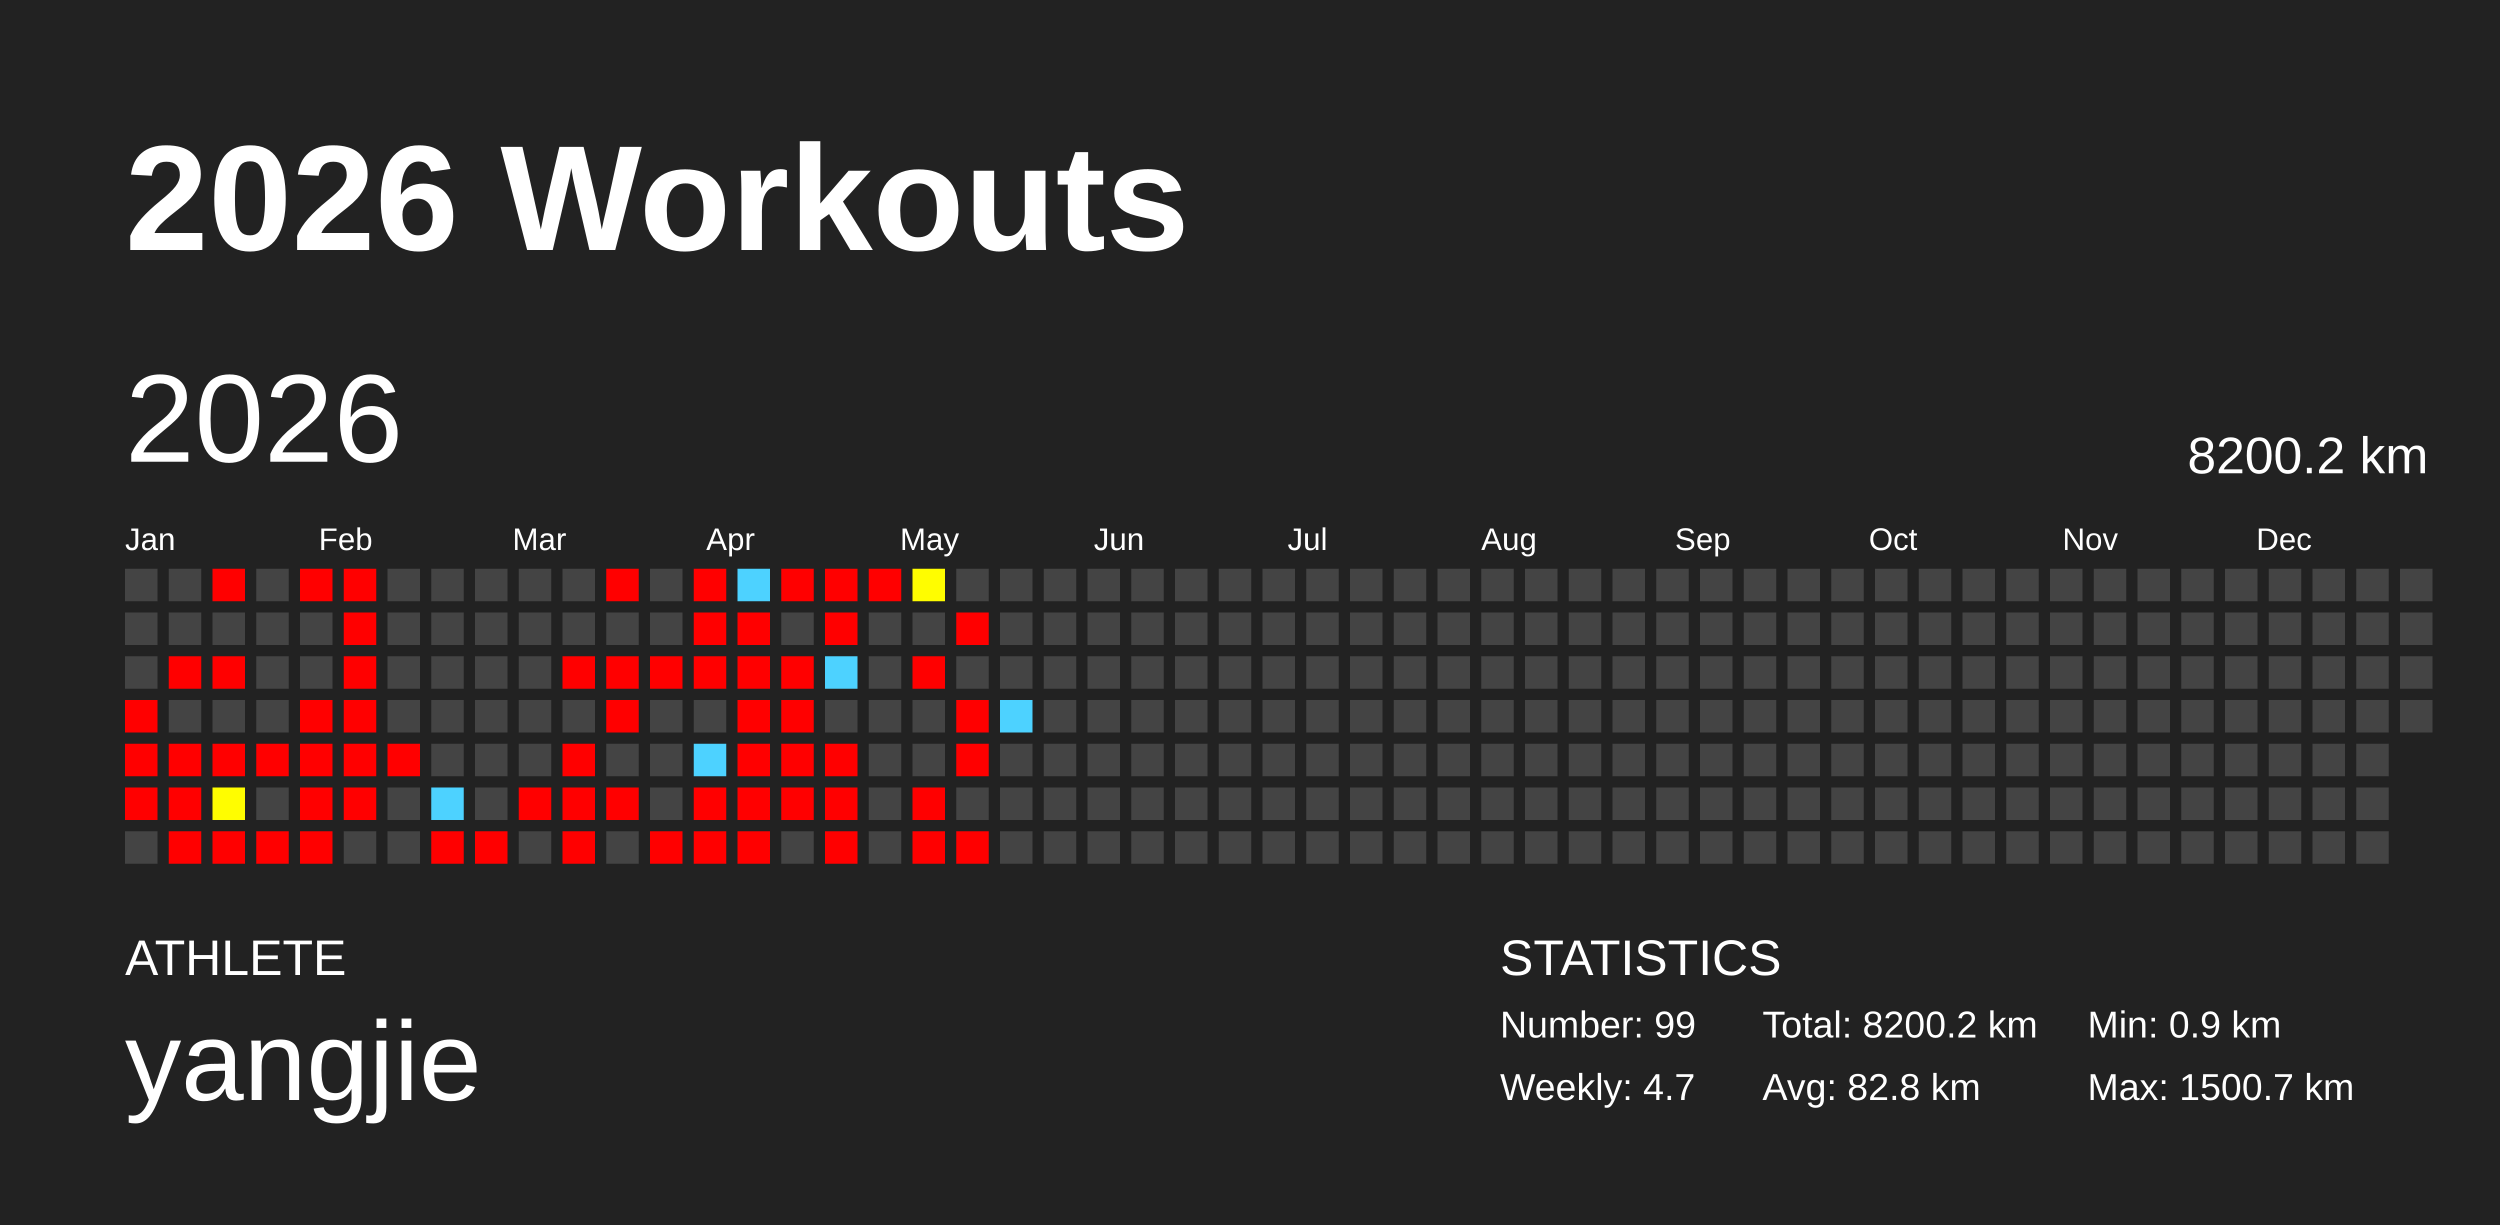
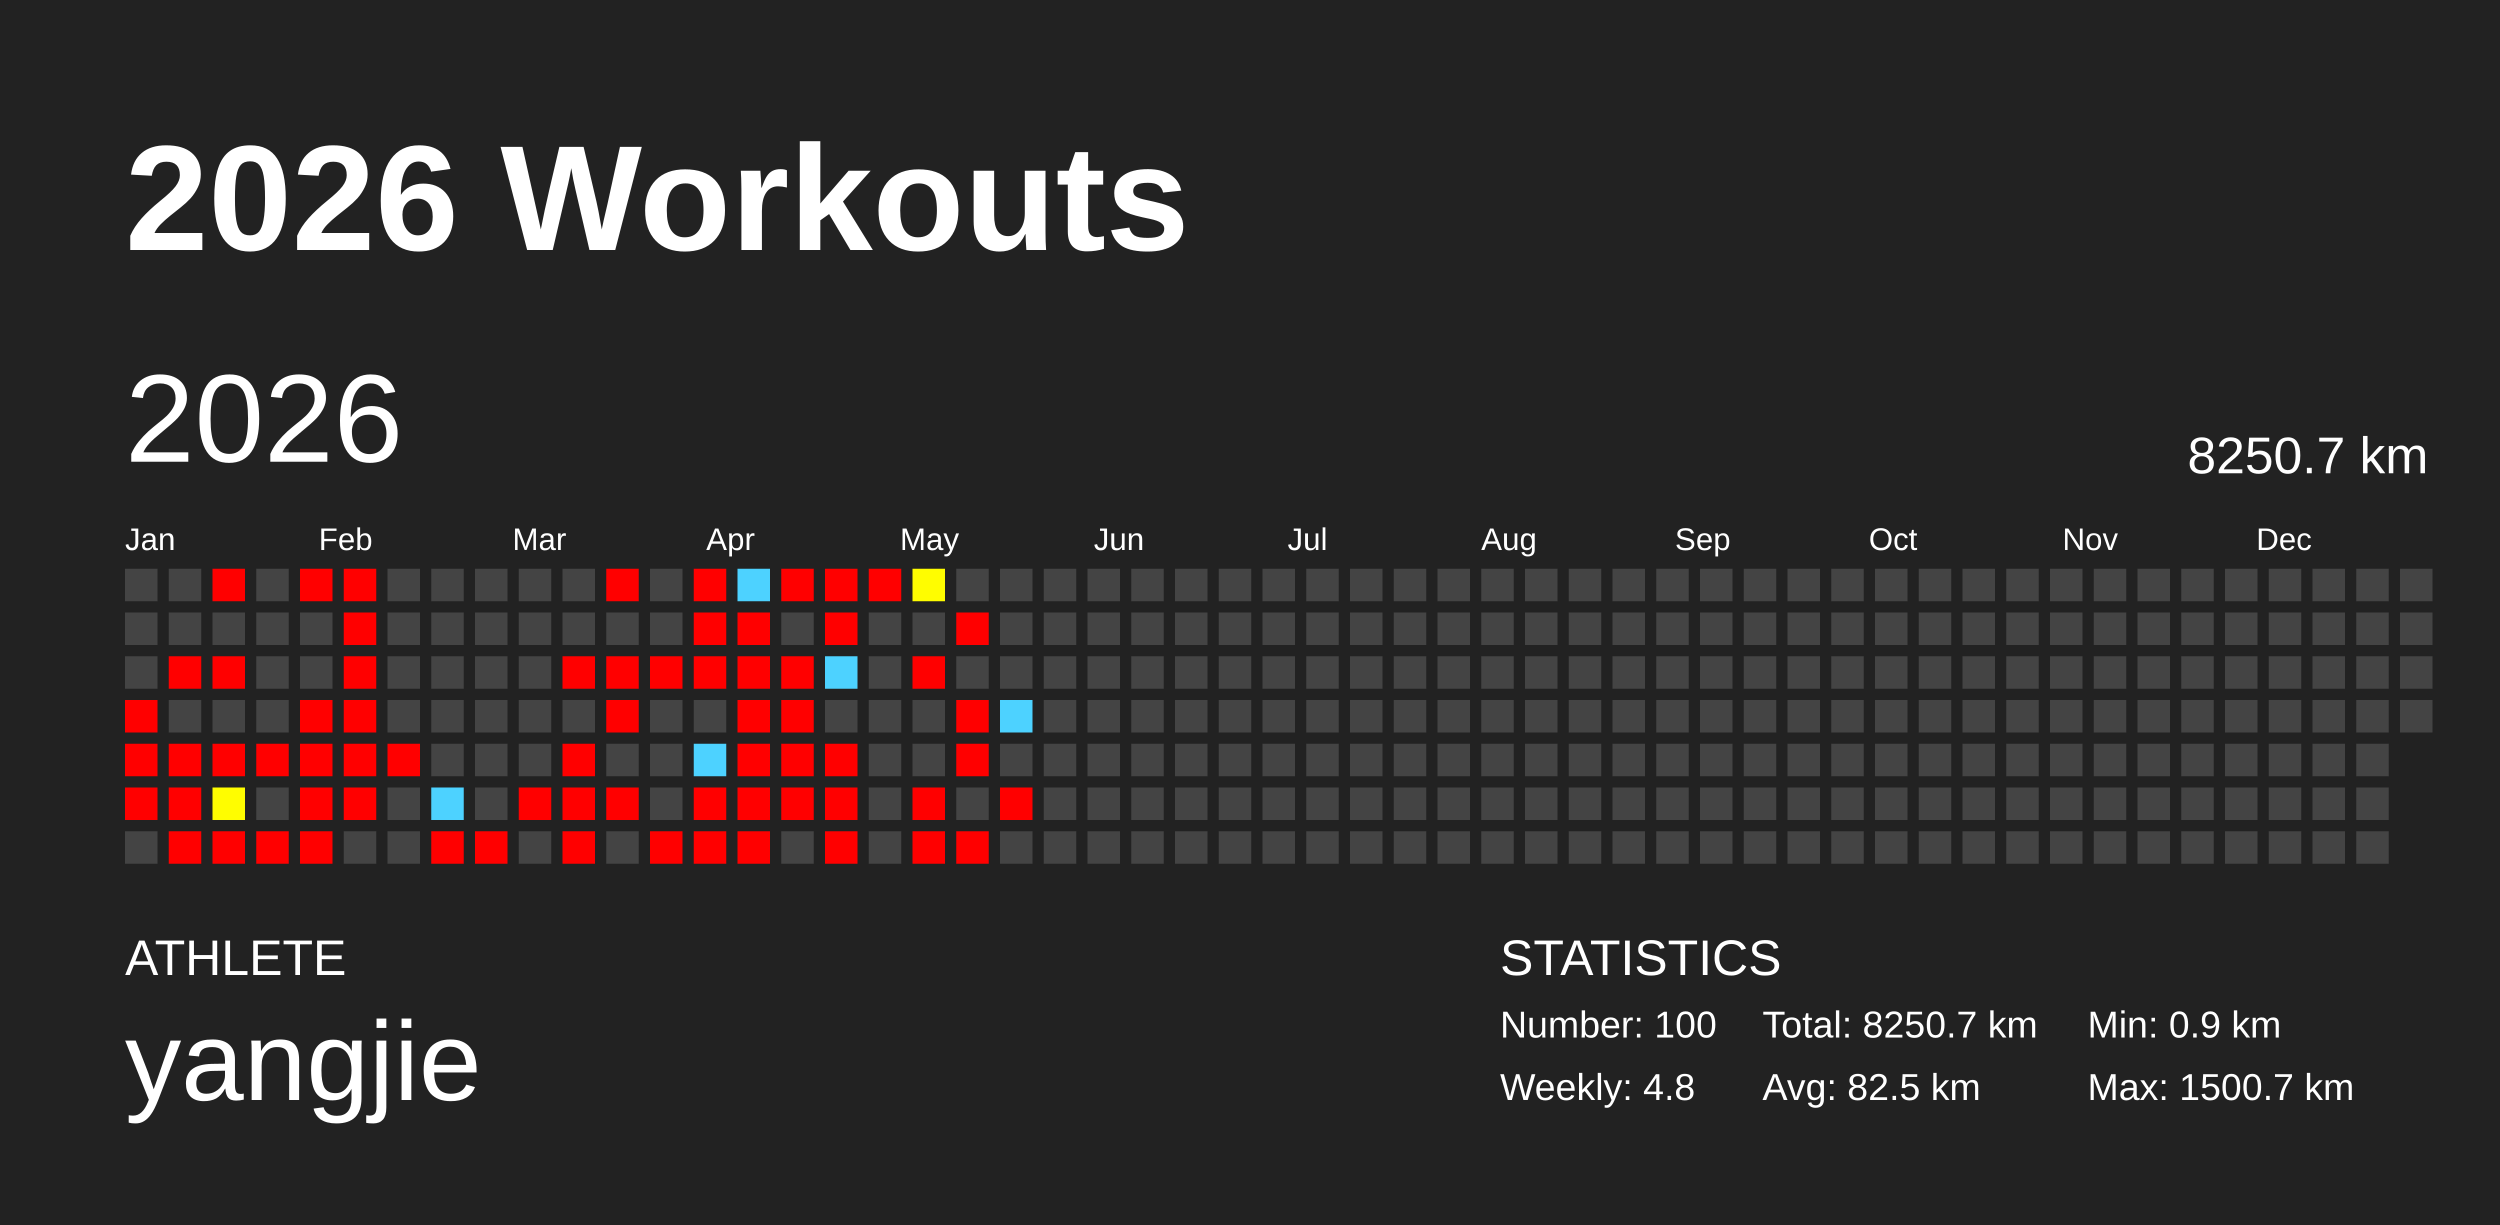
<svg xmlns="http://www.w3.org/2000/svg" baseProfile="full" height="98mm" version="1.1" viewBox="0,0,200,98" width="200mm">
  <defs />
  <rect fill="#222222" height="98" width="200" x="0" y="0" />
  <text fill="#FFFFFF" style="font-size:12px; font-family:Arial; font-weight:bold;" x="10" y="20">2026 Workouts</text>
  <text fill="#FFFFFF" style="font-size:4px; font-family:Arial" x="10" y="78">ATHLETE</text>
  <text fill="#FFFFFF" style="font-size:9px; font-family:Arial" x="10" y="88">yangjie</text>
  <text fill="#FFFFFF" style="font-size:4px; font-family:Arial" x="120" y="78">STATISTICS</text>
-   <text fill="#FFFFFF" style="font-size:3px; font-family:Arial" x="120" y="83">Number: 99</text>
-   <text fill="#FFFFFF" style="font-size:3px; font-family:Arial" x="120" y="88">Weekly: 4.7</text>
-   <text fill="#FFFFFF" style="font-size:3px; font-family:Arial" x="141" y="83">Total: 8200.2 km</text>
-   <text fill="#FFFFFF" style="font-size:3px; font-family:Arial" x="141" y="88">Avg: 82.8 km</text>
+   <text fill="#FFFFFF" style="font-size:3px; font-family:Arial" x="120" y="83">Number: 100</text>
+   <text fill="#FFFFFF" style="font-size:3px; font-family:Arial" x="120" y="88">Weekly: 4.8</text>
+   <text fill="#FFFFFF" style="font-size:3px; font-family:Arial" x="141" y="83">Total: 8250.7 km</text>
+   <text fill="#FFFFFF" style="font-size:3px; font-family:Arial" x="141" y="88">Avg: 82.5 km</text>
  <text fill="#FFFFFF" style="font-size:3px; font-family:Arial" x="167" y="83">Min: 0.9 km</text>
  <text fill="#FFFFFF" style="font-size:3px; font-family:Arial" x="167" y="88">Max: 1500.7 km</text>
  <text dominant-baseline="hanging" fill="#FFFFFF" style="font-size:10.0px; font-family:Arial;" x="10" y="30">2026</text>
-   <text dominant-baseline="hanging" fill="#FFFFFF" style="font-size:4.125px; font-family:Arial;" x="175" y="35">8200.2 km</text>
+   <text dominant-baseline="hanging" fill="#FFFFFF" style="font-size:4.125px; font-family:Arial;" x="175" y="35">8250.7 km</text>
  <text fill="#FFFFFF" style="font-size:2.5px; font-family:Arial" x="10.0" y="44">Jan</text>
  <text fill="#FFFFFF" style="font-size:2.5px; font-family:Arial" x="25.5" y="44">Feb</text>
  <text fill="#FFFFFF" style="font-size:2.5px; font-family:Arial" x="41.0" y="44">Mar</text>
  <text fill="#FFFFFF" style="font-size:2.5px; font-family:Arial" x="56.5" y="44">Apr</text>
  <text fill="#FFFFFF" style="font-size:2.5px; font-family:Arial" x="72.0" y="44">May</text>
  <text fill="#FFFFFF" style="font-size:2.5px; font-family:Arial" x="87.5" y="44">Jun</text>
  <text fill="#FFFFFF" style="font-size:2.5px; font-family:Arial" x="103.0" y="44">Jul</text>
  <text fill="#FFFFFF" style="font-size:2.5px; font-family:Arial" x="118.5" y="44">Aug</text>
  <text fill="#FFFFFF" style="font-size:2.5px; font-family:Arial" x="134.0" y="44">Sep</text>
  <text fill="#FFFFFF" style="font-size:2.5px; font-family:Arial" x="149.5" y="44">Oct</text>
  <text fill="#FFFFFF" style="font-size:2.5px; font-family:Arial" x="165.0" y="44">Nov</text>
  <text fill="#FFFFFF" style="font-size:2.5px; font-family:Arial" x="180.5" y="44">Dec</text>
  <rect fill="#444444" height="2.6" width="2.6" x="10.0" y="45.5" />
  <rect fill="#444444" height="2.6" width="2.6" x="10.0" y="49.0" />
  <rect fill="#444444" height="2.6" width="2.6" x="10.0" y="52.5" />
  <rect fill="red" height="2.6" width="2.6" x="10.0" y="56.0" />
  <rect fill="red" height="2.6" width="2.6" x="10.0" y="59.5" />
  <rect fill="red" height="2.6" width="2.6" x="10.0" y="63.0" />
  <rect fill="#444444" height="2.6" width="2.6" x="10.0" y="66.5" />
  <rect fill="#444444" height="2.6" width="2.6" x="13.5" y="45.5" />
  <rect fill="#444444" height="2.6" width="2.6" x="13.5" y="49.0" />
  <rect fill="red" height="2.6" width="2.6" x="13.5" y="52.5" />
  <rect fill="#444444" height="2.6" width="2.6" x="13.5" y="56.0" />
  <rect fill="red" height="2.6" width="2.6" x="13.5" y="59.5" />
  <rect fill="red" height="2.6" width="2.6" x="13.5" y="63.0" />
  <rect fill="red" height="2.6" width="2.6" x="13.5" y="66.5" />
  <rect fill="red" height="2.6" width="2.6" x="17.0" y="45.5" />
  <rect fill="#444444" height="2.6" width="2.6" x="17.0" y="49.0" />
  <rect fill="red" height="2.6" width="2.6" x="17.0" y="52.5" />
  <rect fill="#444444" height="2.6" width="2.6" x="17.0" y="56.0" />
  <rect fill="red" height="2.6" width="2.6" x="17.0" y="59.5" />
  <rect fill="#fffd00" height="2.6" width="2.6" x="17.0" y="63.0" />
  <rect fill="red" height="2.6" width="2.6" x="17.0" y="66.5" />
  <rect fill="#444444" height="2.6" width="2.6" x="20.5" y="45.5" />
  <rect fill="#444444" height="2.6" width="2.6" x="20.5" y="49.0" />
  <rect fill="#444444" height="2.6" width="2.6" x="20.5" y="52.5" />
  <rect fill="#444444" height="2.6" width="2.6" x="20.5" y="56.0" />
  <rect fill="red" height="2.6" width="2.6" x="20.5" y="59.5" />
  <rect fill="#444444" height="2.6" width="2.6" x="20.5" y="63.0" />
  <rect fill="red" height="2.6" width="2.6" x="20.5" y="66.5" />
  <rect fill="red" height="2.6" width="2.6" x="24.0" y="45.5" />
  <rect fill="#444444" height="2.6" width="2.6" x="24.0" y="49.0" />
  <rect fill="#444444" height="2.6" width="2.6" x="24.0" y="52.5" />
  <rect fill="red" height="2.6" width="2.6" x="24.0" y="56.0" />
  <rect fill="red" height="2.6" width="2.6" x="24.0" y="59.5" />
  <rect fill="red" height="2.6" width="2.6" x="24.0" y="63.0" />
  <rect fill="red" height="2.6" width="2.6" x="24.0" y="66.5" />
  <rect fill="red" height="2.6" width="2.6" x="27.5" y="45.5" />
  <rect fill="red" height="2.6" width="2.6" x="27.5" y="49.0" />
  <rect fill="red" height="2.6" width="2.6" x="27.5" y="52.5" />
  <rect fill="red" height="2.6" width="2.6" x="27.5" y="56.0" />
  <rect fill="red" height="2.6" width="2.6" x="27.5" y="59.5" />
  <rect fill="red" height="2.6" width="2.6" x="27.5" y="63.0" />
  <rect fill="#444444" height="2.6" width="2.6" x="27.5" y="66.5" />
  <rect fill="#444444" height="2.6" width="2.6" x="31.0" y="45.5" />
  <rect fill="#444444" height="2.6" width="2.6" x="31.0" y="49.0" />
  <rect fill="#444444" height="2.6" width="2.6" x="31.0" y="52.5" />
  <rect fill="#444444" height="2.6" width="2.6" x="31.0" y="56.0" />
  <rect fill="red" height="2.6" width="2.6" x="31.0" y="59.5" />
  <rect fill="#444444" height="2.6" width="2.6" x="31.0" y="63.0" />
  <rect fill="#444444" height="2.6" width="2.6" x="31.0" y="66.5" />
  <rect fill="#444444" height="2.6" width="2.6" x="34.5" y="45.5" />
  <rect fill="#444444" height="2.6" width="2.6" x="34.5" y="49.0" />
  <rect fill="#444444" height="2.6" width="2.6" x="34.5" y="52.5" />
  <rect fill="#444444" height="2.6" width="2.6" x="34.5" y="56.0" />
  <rect fill="#444444" height="2.6" width="2.6" x="34.5" y="59.5" />
  <rect fill="#4dd2ff" height="2.6" width="2.6" x="34.5" y="63.0" />
  <rect fill="red" height="2.6" width="2.6" x="34.5" y="66.5" />
  <rect fill="#444444" height="2.6" width="2.6" x="38.0" y="45.5" />
  <rect fill="#444444" height="2.6" width="2.6" x="38.0" y="49.0" />
  <rect fill="#444444" height="2.6" width="2.6" x="38.0" y="52.5" />
  <rect fill="#444444" height="2.6" width="2.6" x="38.0" y="56.0" />
  <rect fill="#444444" height="2.6" width="2.6" x="38.0" y="59.5" />
  <rect fill="#444444" height="2.6" width="2.6" x="38.0" y="63.0" />
  <rect fill="red" height="2.6" width="2.6" x="38.0" y="66.5" />
  <rect fill="#444444" height="2.6" width="2.6" x="41.5" y="45.5" />
  <rect fill="#444444" height="2.6" width="2.6" x="41.5" y="49.0" />
  <rect fill="#444444" height="2.6" width="2.6" x="41.5" y="52.5" />
  <rect fill="#444444" height="2.6" width="2.6" x="41.5" y="56.0" />
  <rect fill="#444444" height="2.6" width="2.6" x="41.5" y="59.5" />
  <rect fill="red" height="2.6" width="2.6" x="41.5" y="63.0" />
  <rect fill="#444444" height="2.6" width="2.6" x="41.5" y="66.5" />
  <rect fill="#444444" height="2.6" width="2.6" x="45.0" y="45.5" />
  <rect fill="#444444" height="2.6" width="2.6" x="45.0" y="49.0" />
  <rect fill="red" height="2.6" width="2.6" x="45.0" y="52.5" />
  <rect fill="#444444" height="2.6" width="2.6" x="45.0" y="56.0" />
  <rect fill="red" height="2.6" width="2.6" x="45.0" y="59.5" />
  <rect fill="red" height="2.6" width="2.6" x="45.0" y="63.0" />
  <rect fill="red" height="2.6" width="2.6" x="45.0" y="66.5" />
  <rect fill="red" height="2.6" width="2.6" x="48.5" y="45.5" />
  <rect fill="#444444" height="2.6" width="2.6" x="48.5" y="49.0" />
  <rect fill="red" height="2.6" width="2.6" x="48.5" y="52.5" />
  <rect fill="red" height="2.6" width="2.6" x="48.5" y="56.0" />
  <rect fill="#444444" height="2.6" width="2.6" x="48.5" y="59.5" />
  <rect fill="red" height="2.6" width="2.6" x="48.5" y="63.0" />
  <rect fill="#444444" height="2.6" width="2.6" x="48.5" y="66.5" />
  <rect fill="#444444" height="2.6" width="2.6" x="52.0" y="45.5" />
  <rect fill="#444444" height="2.6" width="2.6" x="52.0" y="49.0" />
  <rect fill="red" height="2.6" width="2.6" x="52.0" y="52.5" />
  <rect fill="#444444" height="2.6" width="2.6" x="52.0" y="56.0" />
  <rect fill="#444444" height="2.6" width="2.6" x="52.0" y="59.5" />
  <rect fill="#444444" height="2.6" width="2.6" x="52.0" y="63.0" />
  <rect fill="red" height="2.6" width="2.6" x="52.0" y="66.5" />
  <rect fill="red" height="2.6" width="2.6" x="55.5" y="45.5" />
  <rect fill="red" height="2.6" width="2.6" x="55.5" y="49.0" />
  <rect fill="red" height="2.6" width="2.6" x="55.5" y="52.5" />
  <rect fill="#444444" height="2.6" width="2.6" x="55.5" y="56.0" />
  <rect fill="#4dd2ff" height="2.6" width="2.6" x="55.5" y="59.5" />
  <rect fill="red" height="2.6" width="2.6" x="55.5" y="63.0" />
  <rect fill="red" height="2.6" width="2.6" x="55.5" y="66.5" />
  <rect fill="#4dd2ff" height="2.6" width="2.6" x="59.0" y="45.5" />
  <rect fill="red" height="2.6" width="2.6" x="59.0" y="49.0" />
  <rect fill="red" height="2.6" width="2.6" x="59.0" y="52.5" />
  <rect fill="red" height="2.6" width="2.6" x="59.0" y="56.0" />
  <rect fill="red" height="2.6" width="2.6" x="59.0" y="59.5" />
  <rect fill="red" height="2.6" width="2.6" x="59.0" y="63.0" />
  <rect fill="red" height="2.6" width="2.6" x="59.0" y="66.5" />
  <rect fill="red" height="2.6" width="2.6" x="62.5" y="45.5" />
  <rect fill="#444444" height="2.6" width="2.6" x="62.5" y="49.0" />
  <rect fill="red" height="2.6" width="2.6" x="62.5" y="52.5" />
  <rect fill="red" height="2.6" width="2.6" x="62.5" y="56.0" />
  <rect fill="red" height="2.6" width="2.6" x="62.5" y="59.5" />
  <rect fill="red" height="2.6" width="2.6" x="62.5" y="63.0" />
  <rect fill="#444444" height="2.6" width="2.6" x="62.5" y="66.5" />
  <rect fill="red" height="2.6" width="2.6" x="66.0" y="45.5" />
  <rect fill="red" height="2.6" width="2.6" x="66.0" y="49.0" />
  <rect fill="#4dd2ff" height="2.6" width="2.6" x="66.0" y="52.5" />
  <rect fill="#444444" height="2.6" width="2.6" x="66.0" y="56.0" />
  <rect fill="red" height="2.6" width="2.6" x="66.0" y="59.5" />
  <rect fill="red" height="2.6" width="2.6" x="66.0" y="63.0" />
  <rect fill="red" height="2.6" width="2.6" x="66.0" y="66.5" />
  <rect fill="red" height="2.6" width="2.6" x="69.5" y="45.5" />
  <rect fill="#444444" height="2.6" width="2.6" x="69.5" y="49.0" />
  <rect fill="#444444" height="2.6" width="2.6" x="69.5" y="52.5" />
  <rect fill="#444444" height="2.6" width="2.6" x="69.5" y="56.0" />
  <rect fill="#444444" height="2.6" width="2.6" x="69.5" y="59.5" />
  <rect fill="#444444" height="2.6" width="2.6" x="69.5" y="63.0" />
  <rect fill="#444444" height="2.6" width="2.6" x="69.5" y="66.5" />
  <rect fill="#fffd00" height="2.6" width="2.6" x="73.0" y="45.5" />
  <rect fill="#444444" height="2.6" width="2.6" x="73.0" y="49.0" />
  <rect fill="red" height="2.6" width="2.6" x="73.0" y="52.5" />
  <rect fill="#444444" height="2.6" width="2.6" x="73.0" y="56.0" />
  <rect fill="#444444" height="2.6" width="2.6" x="73.0" y="59.5" />
  <rect fill="red" height="2.6" width="2.6" x="73.0" y="63.0" />
  <rect fill="red" height="2.6" width="2.6" x="73.0" y="66.5" />
  <rect fill="#444444" height="2.6" width="2.6" x="76.5" y="45.5" />
  <rect fill="red" height="2.6" width="2.6" x="76.5" y="49.0" />
  <rect fill="#444444" height="2.6" width="2.6" x="76.5" y="52.5" />
  <rect fill="red" height="2.6" width="2.6" x="76.5" y="56.0" />
  <rect fill="red" height="2.6" width="2.6" x="76.5" y="59.5" />
  <rect fill="#444444" height="2.6" width="2.6" x="76.5" y="63.0" />
  <rect fill="red" height="2.6" width="2.6" x="76.5" y="66.5" />
  <rect fill="#444444" height="2.6" width="2.6" x="80.0" y="45.5" />
  <rect fill="#444444" height="2.6" width="2.6" x="80.0" y="49.0" />
  <rect fill="#444444" height="2.6" width="2.6" x="80.0" y="52.5" />
  <rect fill="#4dd2ff" height="2.6" width="2.6" x="80.0" y="56.0" />
  <rect fill="#444444" height="2.6" width="2.6" x="80.0" y="59.5" />
-   <rect fill="#444444" height="2.6" width="2.6" x="80.0" y="63.0" />
+   <rect fill="red" height="2.6" width="2.6" x="80.0" y="63.0" />
  <rect fill="#444444" height="2.6" width="2.6" x="80.0" y="66.5" />
  <rect fill="#444444" height="2.6" width="2.6" x="83.5" y="45.5" />
  <rect fill="#444444" height="2.6" width="2.6" x="83.5" y="49.0" />
  <rect fill="#444444" height="2.6" width="2.6" x="83.5" y="52.5" />
  <rect fill="#444444" height="2.6" width="2.6" x="83.5" y="56.0" />
  <rect fill="#444444" height="2.6" width="2.6" x="83.5" y="59.5" />
  <rect fill="#444444" height="2.6" width="2.6" x="83.5" y="63.0" />
  <rect fill="#444444" height="2.6" width="2.6" x="83.5" y="66.5" />
  <rect fill="#444444" height="2.6" width="2.6" x="87.0" y="45.5" />
  <rect fill="#444444" height="2.6" width="2.6" x="87.0" y="49.0" />
  <rect fill="#444444" height="2.6" width="2.6" x="87.0" y="52.5" />
  <rect fill="#444444" height="2.6" width="2.6" x="87.0" y="56.0" />
  <rect fill="#444444" height="2.6" width="2.6" x="87.0" y="59.5" />
  <rect fill="#444444" height="2.6" width="2.6" x="87.0" y="63.0" />
  <rect fill="#444444" height="2.6" width="2.6" x="87.0" y="66.5" />
  <rect fill="#444444" height="2.6" width="2.6" x="90.5" y="45.5" />
  <rect fill="#444444" height="2.6" width="2.6" x="90.5" y="49.0" />
  <rect fill="#444444" height="2.6" width="2.6" x="90.5" y="52.5" />
  <rect fill="#444444" height="2.6" width="2.6" x="90.5" y="56.0" />
  <rect fill="#444444" height="2.6" width="2.6" x="90.5" y="59.5" />
  <rect fill="#444444" height="2.6" width="2.6" x="90.5" y="63.0" />
  <rect fill="#444444" height="2.6" width="2.6" x="90.5" y="66.5" />
  <rect fill="#444444" height="2.6" width="2.6" x="94.0" y="45.5" />
  <rect fill="#444444" height="2.6" width="2.6" x="94.0" y="49.0" />
  <rect fill="#444444" height="2.6" width="2.6" x="94.0" y="52.5" />
  <rect fill="#444444" height="2.6" width="2.6" x="94.0" y="56.0" />
  <rect fill="#444444" height="2.6" width="2.6" x="94.0" y="59.5" />
  <rect fill="#444444" height="2.6" width="2.6" x="94.0" y="63.0" />
  <rect fill="#444444" height="2.6" width="2.6" x="94.0" y="66.5" />
  <rect fill="#444444" height="2.6" width="2.6" x="97.5" y="45.5" />
  <rect fill="#444444" height="2.6" width="2.6" x="97.5" y="49.0" />
  <rect fill="#444444" height="2.6" width="2.6" x="97.5" y="52.5" />
  <rect fill="#444444" height="2.6" width="2.6" x="97.5" y="56.0" />
  <rect fill="#444444" height="2.6" width="2.6" x="97.5" y="59.5" />
  <rect fill="#444444" height="2.6" width="2.6" x="97.5" y="63.0" />
  <rect fill="#444444" height="2.6" width="2.6" x="97.5" y="66.5" />
  <rect fill="#444444" height="2.6" width="2.6" x="101.0" y="45.5" />
  <rect fill="#444444" height="2.6" width="2.6" x="101.0" y="49.0" />
  <rect fill="#444444" height="2.6" width="2.6" x="101.0" y="52.5" />
  <rect fill="#444444" height="2.6" width="2.6" x="101.0" y="56.0" />
  <rect fill="#444444" height="2.6" width="2.6" x="101.0" y="59.5" />
  <rect fill="#444444" height="2.6" width="2.6" x="101.0" y="63.0" />
  <rect fill="#444444" height="2.6" width="2.6" x="101.0" y="66.5" />
  <rect fill="#444444" height="2.6" width="2.6" x="104.5" y="45.5" />
  <rect fill="#444444" height="2.6" width="2.6" x="104.5" y="49.0" />
  <rect fill="#444444" height="2.6" width="2.6" x="104.5" y="52.5" />
  <rect fill="#444444" height="2.6" width="2.6" x="104.5" y="56.0" />
  <rect fill="#444444" height="2.6" width="2.6" x="104.5" y="59.5" />
  <rect fill="#444444" height="2.6" width="2.6" x="104.5" y="63.0" />
  <rect fill="#444444" height="2.6" width="2.6" x="104.5" y="66.5" />
  <rect fill="#444444" height="2.6" width="2.6" x="108.0" y="45.5" />
  <rect fill="#444444" height="2.6" width="2.6" x="108.0" y="49.0" />
  <rect fill="#444444" height="2.6" width="2.6" x="108.0" y="52.5" />
  <rect fill="#444444" height="2.6" width="2.6" x="108.0" y="56.0" />
  <rect fill="#444444" height="2.6" width="2.6" x="108.0" y="59.5" />
  <rect fill="#444444" height="2.6" width="2.6" x="108.0" y="63.0" />
  <rect fill="#444444" height="2.6" width="2.6" x="108.0" y="66.5" />
  <rect fill="#444444" height="2.6" width="2.6" x="111.5" y="45.5" />
  <rect fill="#444444" height="2.6" width="2.6" x="111.5" y="49.0" />
  <rect fill="#444444" height="2.6" width="2.6" x="111.5" y="52.5" />
  <rect fill="#444444" height="2.6" width="2.6" x="111.5" y="56.0" />
  <rect fill="#444444" height="2.6" width="2.6" x="111.5" y="59.5" />
  <rect fill="#444444" height="2.6" width="2.6" x="111.5" y="63.0" />
  <rect fill="#444444" height="2.6" width="2.6" x="111.5" y="66.5" />
  <rect fill="#444444" height="2.6" width="2.6" x="115.0" y="45.5" />
  <rect fill="#444444" height="2.6" width="2.6" x="115.0" y="49.0" />
  <rect fill="#444444" height="2.6" width="2.6" x="115.0" y="52.5" />
  <rect fill="#444444" height="2.6" width="2.6" x="115.0" y="56.0" />
  <rect fill="#444444" height="2.6" width="2.6" x="115.0" y="59.5" />
  <rect fill="#444444" height="2.6" width="2.6" x="115.0" y="63.0" />
  <rect fill="#444444" height="2.6" width="2.6" x="115.0" y="66.5" />
  <rect fill="#444444" height="2.6" width="2.6" x="118.5" y="45.5" />
  <rect fill="#444444" height="2.6" width="2.6" x="118.5" y="49.0" />
  <rect fill="#444444" height="2.6" width="2.6" x="118.5" y="52.5" />
  <rect fill="#444444" height="2.6" width="2.6" x="118.5" y="56.0" />
  <rect fill="#444444" height="2.6" width="2.6" x="118.5" y="59.5" />
  <rect fill="#444444" height="2.6" width="2.6" x="118.5" y="63.0" />
  <rect fill="#444444" height="2.6" width="2.6" x="118.5" y="66.5" />
  <rect fill="#444444" height="2.6" width="2.6" x="122.0" y="45.5" />
  <rect fill="#444444" height="2.6" width="2.6" x="122.0" y="49.0" />
  <rect fill="#444444" height="2.6" width="2.6" x="122.0" y="52.5" />
  <rect fill="#444444" height="2.6" width="2.6" x="122.0" y="56.0" />
  <rect fill="#444444" height="2.6" width="2.6" x="122.0" y="59.5" />
  <rect fill="#444444" height="2.6" width="2.6" x="122.0" y="63.0" />
  <rect fill="#444444" height="2.6" width="2.6" x="122.0" y="66.5" />
  <rect fill="#444444" height="2.6" width="2.6" x="125.5" y="45.5" />
  <rect fill="#444444" height="2.6" width="2.6" x="125.5" y="49.0" />
  <rect fill="#444444" height="2.6" width="2.6" x="125.5" y="52.5" />
  <rect fill="#444444" height="2.6" width="2.6" x="125.5" y="56.0" />
  <rect fill="#444444" height="2.6" width="2.6" x="125.5" y="59.5" />
  <rect fill="#444444" height="2.6" width="2.6" x="125.5" y="63.0" />
  <rect fill="#444444" height="2.6" width="2.6" x="125.5" y="66.5" />
  <rect fill="#444444" height="2.6" width="2.6" x="129.0" y="45.5" />
  <rect fill="#444444" height="2.6" width="2.6" x="129.0" y="49.0" />
  <rect fill="#444444" height="2.6" width="2.6" x="129.0" y="52.5" />
  <rect fill="#444444" height="2.6" width="2.6" x="129.0" y="56.0" />
  <rect fill="#444444" height="2.6" width="2.6" x="129.0" y="59.5" />
  <rect fill="#444444" height="2.6" width="2.6" x="129.0" y="63.0" />
  <rect fill="#444444" height="2.6" width="2.6" x="129.0" y="66.5" />
  <rect fill="#444444" height="2.6" width="2.6" x="132.5" y="45.5" />
  <rect fill="#444444" height="2.6" width="2.6" x="132.5" y="49.0" />
  <rect fill="#444444" height="2.6" width="2.6" x="132.5" y="52.5" />
  <rect fill="#444444" height="2.6" width="2.6" x="132.5" y="56.0" />
  <rect fill="#444444" height="2.6" width="2.6" x="132.5" y="59.5" />
  <rect fill="#444444" height="2.6" width="2.6" x="132.5" y="63.0" />
  <rect fill="#444444" height="2.6" width="2.6" x="132.5" y="66.5" />
  <rect fill="#444444" height="2.6" width="2.6" x="136.0" y="45.5" />
  <rect fill="#444444" height="2.6" width="2.6" x="136.0" y="49.0" />
  <rect fill="#444444" height="2.6" width="2.6" x="136.0" y="52.5" />
  <rect fill="#444444" height="2.6" width="2.6" x="136.0" y="56.0" />
  <rect fill="#444444" height="2.6" width="2.6" x="136.0" y="59.5" />
  <rect fill="#444444" height="2.6" width="2.6" x="136.0" y="63.0" />
  <rect fill="#444444" height="2.6" width="2.6" x="136.0" y="66.5" />
  <rect fill="#444444" height="2.6" width="2.6" x="139.5" y="45.5" />
  <rect fill="#444444" height="2.6" width="2.6" x="139.5" y="49.0" />
  <rect fill="#444444" height="2.6" width="2.6" x="139.5" y="52.5" />
  <rect fill="#444444" height="2.6" width="2.6" x="139.5" y="56.0" />
  <rect fill="#444444" height="2.6" width="2.6" x="139.5" y="59.5" />
  <rect fill="#444444" height="2.6" width="2.6" x="139.5" y="63.0" />
  <rect fill="#444444" height="2.6" width="2.6" x="139.5" y="66.5" />
  <rect fill="#444444" height="2.6" width="2.6" x="143.0" y="45.5" />
  <rect fill="#444444" height="2.6" width="2.6" x="143.0" y="49.0" />
  <rect fill="#444444" height="2.6" width="2.6" x="143.0" y="52.5" />
  <rect fill="#444444" height="2.6" width="2.6" x="143.0" y="56.0" />
  <rect fill="#444444" height="2.6" width="2.6" x="143.0" y="59.5" />
  <rect fill="#444444" height="2.6" width="2.6" x="143.0" y="63.0" />
  <rect fill="#444444" height="2.6" width="2.6" x="143.0" y="66.5" />
  <rect fill="#444444" height="2.6" width="2.6" x="146.5" y="45.5" />
  <rect fill="#444444" height="2.6" width="2.6" x="146.5" y="49.0" />
  <rect fill="#444444" height="2.6" width="2.6" x="146.5" y="52.5" />
  <rect fill="#444444" height="2.6" width="2.6" x="146.5" y="56.0" />
  <rect fill="#444444" height="2.6" width="2.6" x="146.5" y="59.5" />
  <rect fill="#444444" height="2.6" width="2.6" x="146.5" y="63.0" />
  <rect fill="#444444" height="2.6" width="2.6" x="146.5" y="66.5" />
  <rect fill="#444444" height="2.6" width="2.6" x="150.0" y="45.5" />
  <rect fill="#444444" height="2.6" width="2.6" x="150.0" y="49.0" />
  <rect fill="#444444" height="2.6" width="2.6" x="150.0" y="52.5" />
  <rect fill="#444444" height="2.6" width="2.6" x="150.0" y="56.0" />
  <rect fill="#444444" height="2.6" width="2.6" x="150.0" y="59.5" />
  <rect fill="#444444" height="2.6" width="2.6" x="150.0" y="63.0" />
  <rect fill="#444444" height="2.6" width="2.6" x="150.0" y="66.5" />
  <rect fill="#444444" height="2.6" width="2.6" x="153.5" y="45.5" />
  <rect fill="#444444" height="2.6" width="2.6" x="153.5" y="49.0" />
  <rect fill="#444444" height="2.6" width="2.6" x="153.5" y="52.5" />
  <rect fill="#444444" height="2.6" width="2.6" x="153.5" y="56.0" />
  <rect fill="#444444" height="2.6" width="2.6" x="153.5" y="59.5" />
  <rect fill="#444444" height="2.6" width="2.6" x="153.5" y="63.0" />
  <rect fill="#444444" height="2.6" width="2.6" x="153.5" y="66.5" />
  <rect fill="#444444" height="2.6" width="2.6" x="157.0" y="45.5" />
  <rect fill="#444444" height="2.6" width="2.6" x="157.0" y="49.0" />
  <rect fill="#444444" height="2.6" width="2.6" x="157.0" y="52.5" />
  <rect fill="#444444" height="2.6" width="2.6" x="157.0" y="56.0" />
  <rect fill="#444444" height="2.6" width="2.6" x="157.0" y="59.5" />
  <rect fill="#444444" height="2.6" width="2.6" x="157.0" y="63.0" />
  <rect fill="#444444" height="2.6" width="2.6" x="157.0" y="66.5" />
  <rect fill="#444444" height="2.6" width="2.6" x="160.5" y="45.5" />
  <rect fill="#444444" height="2.6" width="2.6" x="160.5" y="49.0" />
  <rect fill="#444444" height="2.6" width="2.6" x="160.5" y="52.5" />
  <rect fill="#444444" height="2.6" width="2.6" x="160.5" y="56.0" />
  <rect fill="#444444" height="2.6" width="2.6" x="160.5" y="59.5" />
  <rect fill="#444444" height="2.6" width="2.6" x="160.5" y="63.0" />
  <rect fill="#444444" height="2.6" width="2.6" x="160.5" y="66.5" />
  <rect fill="#444444" height="2.6" width="2.6" x="164.0" y="45.5" />
  <rect fill="#444444" height="2.6" width="2.6" x="164.0" y="49.0" />
  <rect fill="#444444" height="2.6" width="2.6" x="164.0" y="52.5" />
  <rect fill="#444444" height="2.6" width="2.6" x="164.0" y="56.0" />
  <rect fill="#444444" height="2.6" width="2.6" x="164.0" y="59.5" />
  <rect fill="#444444" height="2.6" width="2.6" x="164.0" y="63.0" />
  <rect fill="#444444" height="2.6" width="2.6" x="164.0" y="66.5" />
  <rect fill="#444444" height="2.6" width="2.6" x="167.5" y="45.5" />
  <rect fill="#444444" height="2.6" width="2.6" x="167.5" y="49.0" />
  <rect fill="#444444" height="2.6" width="2.6" x="167.5" y="52.5" />
  <rect fill="#444444" height="2.6" width="2.6" x="167.5" y="56.0" />
  <rect fill="#444444" height="2.6" width="2.6" x="167.5" y="59.5" />
  <rect fill="#444444" height="2.6" width="2.6" x="167.5" y="63.0" />
  <rect fill="#444444" height="2.6" width="2.6" x="167.5" y="66.5" />
  <rect fill="#444444" height="2.6" width="2.6" x="171.0" y="45.5" />
  <rect fill="#444444" height="2.6" width="2.6" x="171.0" y="49.0" />
  <rect fill="#444444" height="2.6" width="2.6" x="171.0" y="52.5" />
  <rect fill="#444444" height="2.6" width="2.6" x="171.0" y="56.0" />
  <rect fill="#444444" height="2.6" width="2.6" x="171.0" y="59.5" />
  <rect fill="#444444" height="2.6" width="2.6" x="171.0" y="63.0" />
  <rect fill="#444444" height="2.6" width="2.6" x="171.0" y="66.5" />
  <rect fill="#444444" height="2.6" width="2.6" x="174.5" y="45.5" />
  <rect fill="#444444" height="2.6" width="2.6" x="174.5" y="49.0" />
  <rect fill="#444444" height="2.6" width="2.6" x="174.5" y="52.5" />
  <rect fill="#444444" height="2.6" width="2.6" x="174.5" y="56.0" />
  <rect fill="#444444" height="2.6" width="2.6" x="174.5" y="59.5" />
  <rect fill="#444444" height="2.6" width="2.6" x="174.5" y="63.0" />
  <rect fill="#444444" height="2.6" width="2.6" x="174.5" y="66.5" />
  <rect fill="#444444" height="2.6" width="2.6" x="178.0" y="45.5" />
  <rect fill="#444444" height="2.6" width="2.6" x="178.0" y="49.0" />
  <rect fill="#444444" height="2.6" width="2.6" x="178.0" y="52.5" />
  <rect fill="#444444" height="2.6" width="2.6" x="178.0" y="56.0" />
  <rect fill="#444444" height="2.6" width="2.6" x="178.0" y="59.5" />
  <rect fill="#444444" height="2.6" width="2.6" x="178.0" y="63.0" />
  <rect fill="#444444" height="2.6" width="2.6" x="178.0" y="66.5" />
  <rect fill="#444444" height="2.6" width="2.6" x="181.5" y="45.5" />
  <rect fill="#444444" height="2.6" width="2.6" x="181.5" y="49.0" />
  <rect fill="#444444" height="2.6" width="2.6" x="181.5" y="52.5" />
  <rect fill="#444444" height="2.6" width="2.6" x="181.5" y="56.0" />
  <rect fill="#444444" height="2.6" width="2.6" x="181.5" y="59.5" />
  <rect fill="#444444" height="2.6" width="2.6" x="181.5" y="63.0" />
  <rect fill="#444444" height="2.6" width="2.6" x="181.5" y="66.5" />
  <rect fill="#444444" height="2.6" width="2.6" x="185.0" y="45.5" />
  <rect fill="#444444" height="2.6" width="2.6" x="185.0" y="49.0" />
  <rect fill="#444444" height="2.6" width="2.6" x="185.0" y="52.5" />
  <rect fill="#444444" height="2.6" width="2.6" x="185.0" y="56.0" />
  <rect fill="#444444" height="2.6" width="2.6" x="185.0" y="59.5" />
  <rect fill="#444444" height="2.6" width="2.6" x="185.0" y="63.0" />
  <rect fill="#444444" height="2.6" width="2.6" x="185.0" y="66.5" />
  <rect fill="#444444" height="2.6" width="2.6" x="188.5" y="45.5" />
  <rect fill="#444444" height="2.6" width="2.6" x="188.5" y="49.0" />
  <rect fill="#444444" height="2.6" width="2.6" x="188.5" y="52.5" />
  <rect fill="#444444" height="2.6" width="2.6" x="188.5" y="56.0" />
  <rect fill="#444444" height="2.6" width="2.6" x="188.5" y="59.5" />
  <rect fill="#444444" height="2.6" width="2.6" x="188.5" y="63.0" />
  <rect fill="#444444" height="2.6" width="2.6" x="188.5" y="66.5" />
  <rect fill="#444444" height="2.6" width="2.6" x="192.0" y="45.5" />
  <rect fill="#444444" height="2.6" width="2.6" x="192.0" y="49.0" />
  <rect fill="#444444" height="2.6" width="2.6" x="192.0" y="52.5" />
  <rect fill="#444444" height="2.6" width="2.6" x="192.0" y="56.0" />
</svg>
